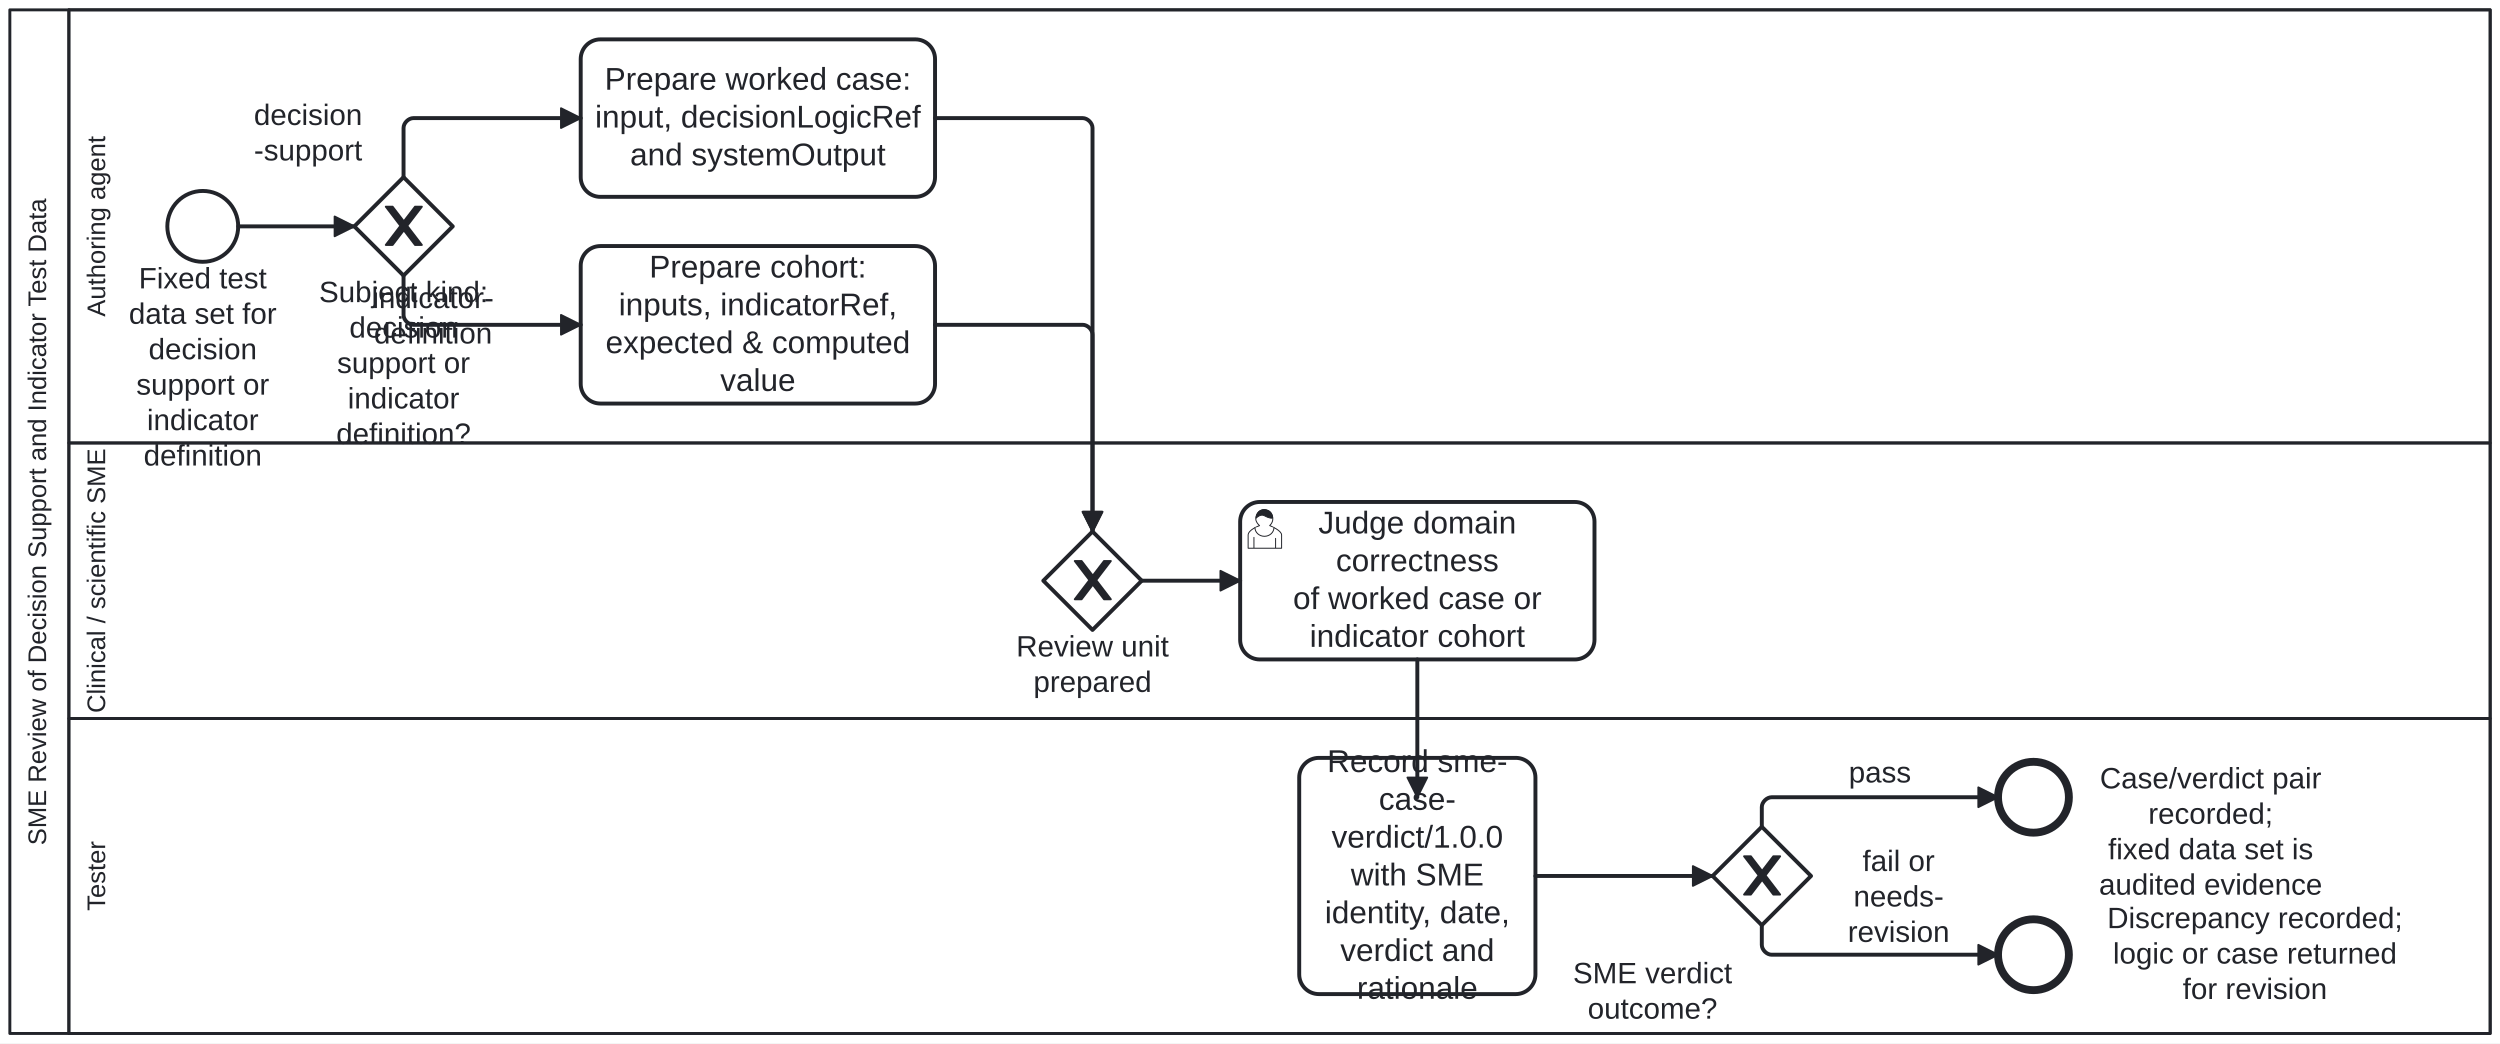
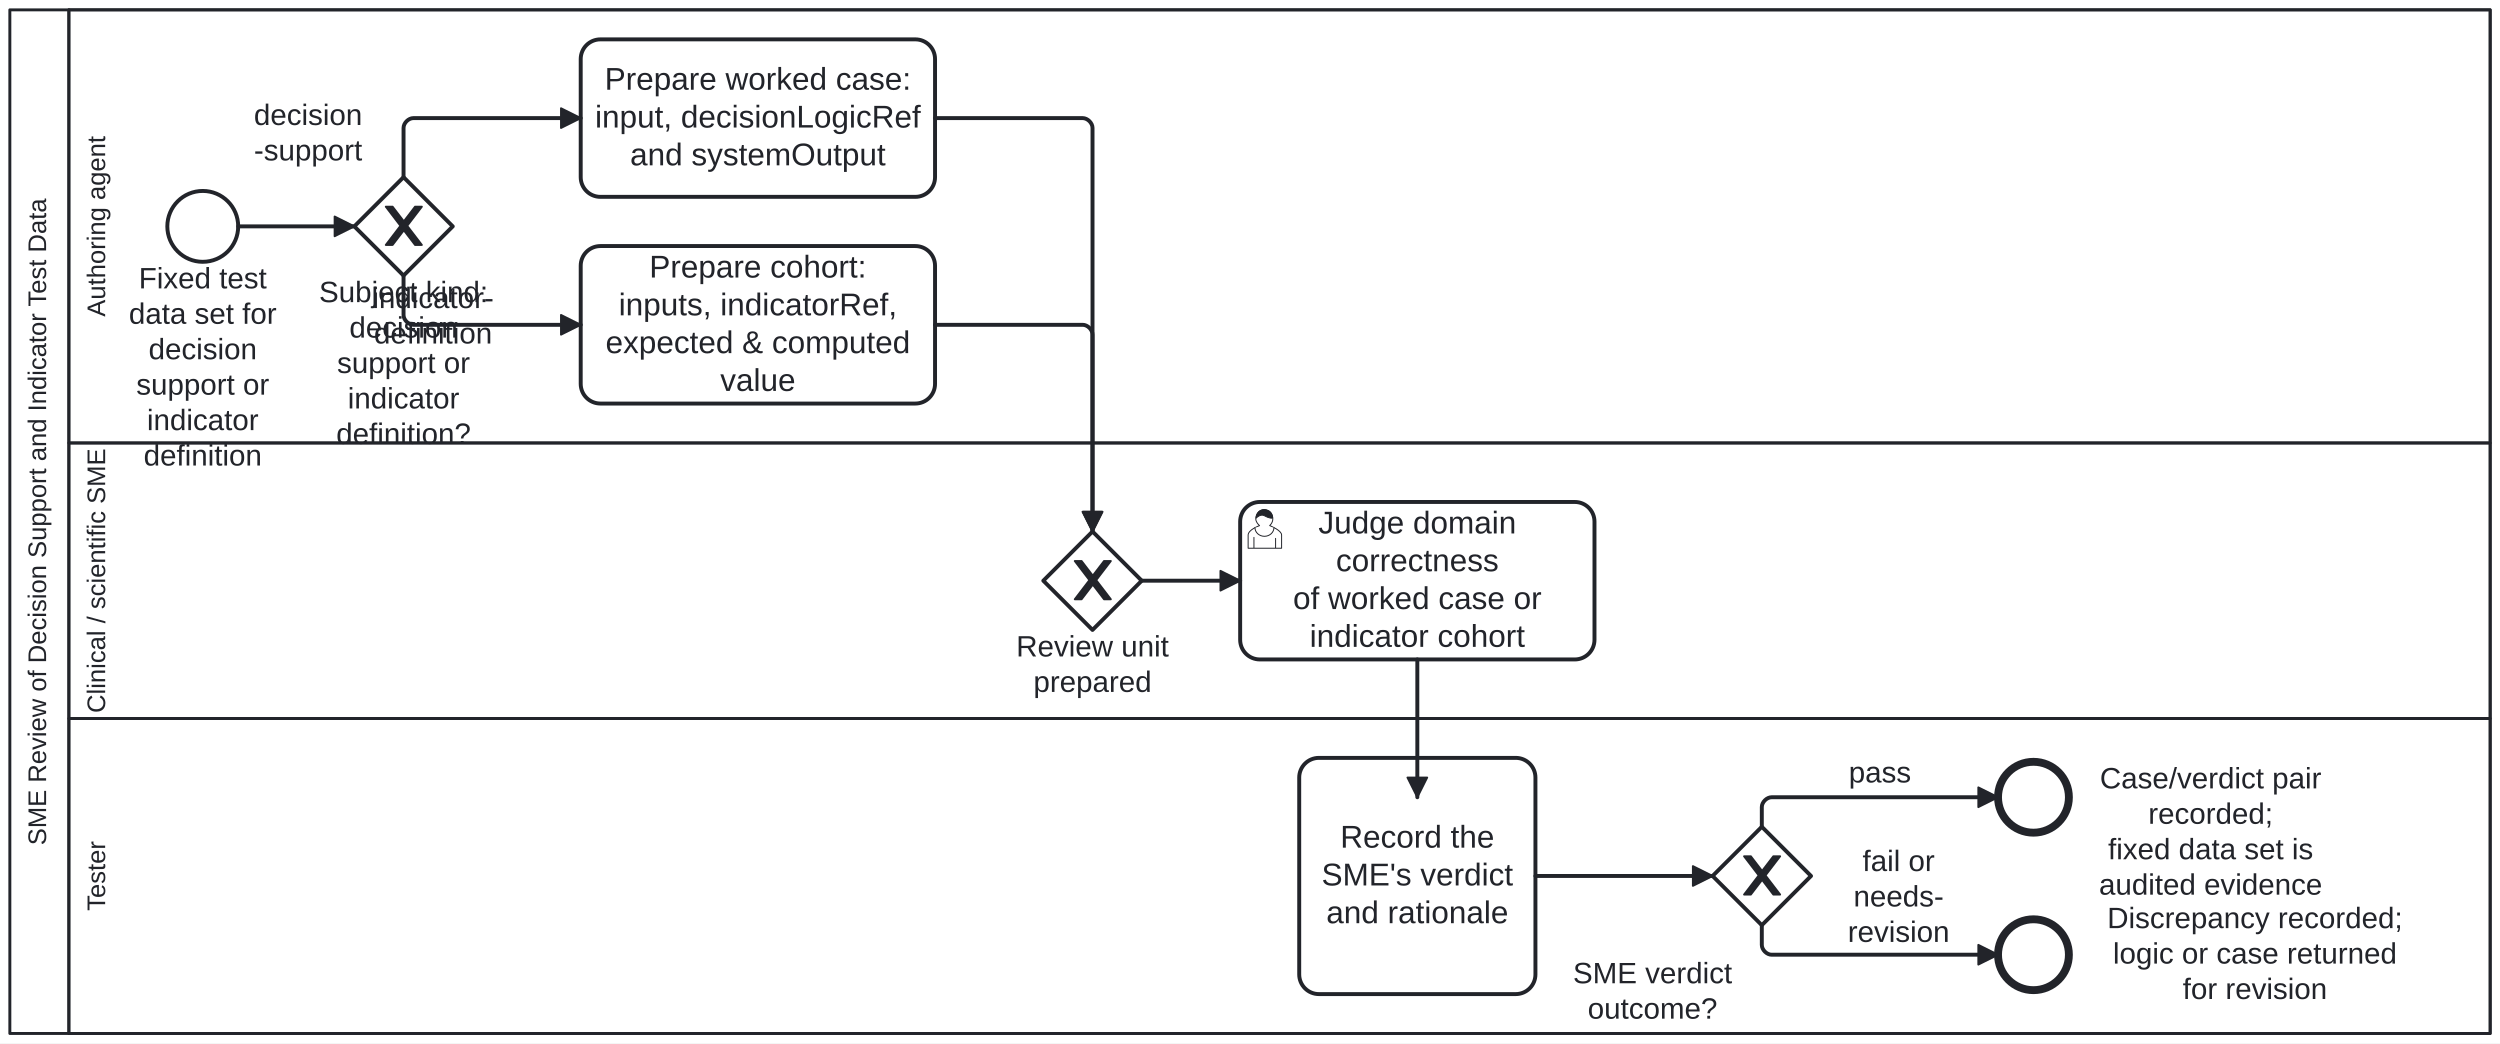
<svg xmlns="http://www.w3.org/2000/svg" width="100%" style="max-width:100%;height:auto" viewBox="115 55 1270 530" version="1.1">
  <rect x="115" y="55" width="1270" height="530" fill="#ffffff" />
  <g class="djs-group">
    <g class="djs-element djs-shape" data-element-id="Participant_SmeTestDataReview" style="display: block;" transform="matrix(1 0 0 1 120 60)">
      <g class="djs-visual">
        <rect x="0" y="0" width="1260" height="520" rx="0" ry="0" style="stroke-linecap: round; stroke-linejoin: round; stroke: rgb(34, 36, 42); stroke-width: 1.5px; fill: white; fill-opacity: 0.95;" />
        <path style="fill: none; stroke-linecap: round; stroke-linejoin: round; stroke: rgb(34, 36, 42); stroke-width: 1.5px;" d="M30,0L30,520" />
        <text lineHeight="1.05" class="djs-label" transform="matrix(-1.83697e-16 -1 1 -1.83697e-16 0 520)" style="font-family: Arial, sans-serif; font-size: 13px; font-weight: normal; fill: rgb(34, 36, 42);">
          <tspan x="95.615" y="18.413">SME Review of Decision Support and Indicator Test Data</tspan>
        </text>
      </g>
      <rect class="djs-hit djs-hit-all" x="0" y="0" width="1260" height="520" style="fill: none; stroke-opacity: 0; stroke: white; stroke-width: 15px;" />
    </g>
    <g class="djs-children">
      <g class="djs-group">
        <g class="djs-element djs-shape" data-element-id="Lane_Record" style="display: block;" transform="matrix(1 0 0 1 150 420)">
          <g class="djs-visual">
            <rect x="0" y="0" width="1230" height="160" rx="0" ry="0" style="stroke-linecap: round; stroke-linejoin: round; stroke: rgb(34, 36, 42); stroke-width: 1.5px; fill: white; fill-opacity: 0.25;" />
            <text lineHeight="1.05" class="djs-label" transform="matrix(-1.83697e-16 -1 1 -1.83697e-16 0 160)" style="font-family: Arial, sans-serif; font-size: 13px; font-weight: normal; fill: rgb(34, 36, 42);">
              <tspan x="62.3" y="18.413">Tester</tspan>
            </text>
          </g>
          <rect class="djs-hit djs-hit-all" x="0" y="0" width="1230" height="160" style="fill: none; stroke-opacity: 0; stroke: white; stroke-width: 15px;" />
        </g>
      </g>
      <g class="djs-group">
        <g class="djs-element djs-shape" data-element-id="Lane_SME" style="display: block;" transform="matrix(1 0 0 1 150 280)">
          <g class="djs-visual">
            <rect x="0" y="0" width="1230" height="140" rx="0" ry="0" style="stroke-linecap: round; stroke-linejoin: round; stroke: rgb(34, 36, 42); stroke-width: 1.5px; fill: white; fill-opacity: 0.25;" />
            <text lineHeight="1.05" class="djs-label" transform="matrix(-1.83697e-16 -1 1 -1.83697e-16 0 140)" style="font-family: Arial, sans-serif; font-size: 13px; font-weight: normal; fill: rgb(34, 36, 42);">
              <tspan x="2.816" y="18.413">Clinical / scientific SME</tspan>
            </text>
          </g>
          <rect class="djs-hit djs-hit-all" x="0" y="0" width="1230" height="140" style="fill: none; stroke-opacity: 0; stroke: white; stroke-width: 15px;" />
        </g>
      </g>
      <g class="djs-group">
        <g class="djs-element djs-shape" data-element-id="Lane_Prepare" style="display: block;" transform="matrix(1 0 0 1 150 60)">
          <g class="djs-visual">
            <rect x="0" y="0" width="1230" height="220" rx="0" ry="0" style="stroke-linecap: round; stroke-linejoin: round; stroke: rgb(34, 36, 42); stroke-width: 1.5px; fill: white; fill-opacity: 0.25;" />
            <text lineHeight="1.05" class="djs-label" transform="matrix(-1.83697e-16 -1 1 -1.83697e-16 0 220)" style="font-family: Arial, sans-serif; font-size: 13px; font-weight: normal; fill: rgb(34, 36, 42);">
              <tspan x="64.103" y="18.413">Authoring agent</tspan>
            </text>
          </g>
          <rect class="djs-hit djs-hit-all" x="0" y="0" width="1230" height="220" style="fill: none; stroke-opacity: 0; stroke: white; stroke-width: 15px;" />
        </g>
      </g>
      <g class="djs-group">
        <g class="djs-element djs-shape" data-element-id="Start_SmeReview" style="display: block;" transform="matrix(1 0 0 1 200 152)">
          <g class="djs-visual">
            <circle cx="18" cy="18" r="18" style="stroke-linecap: round; stroke-linejoin: round; stroke: rgb(34, 36, 42); stroke-width: 2px; fill: white; fill-opacity: 0.95;" />
          </g>
          <rect class="djs-hit djs-hit-all" x="0" y="0" width="36" height="36" style="fill: none; stroke-opacity: 0; stroke: white; stroke-width: 15px;" />
        </g>
      </g>
      <g class="djs-group">
        <g class="djs-element djs-shape" data-element-id="Start_SmeReview_label" style="display: block;" transform="matrix(1 0 0 1 180 188)">
          <g class="djs-visual">
            <text lineHeight="1.2" class="djs-label" style="font-family: Arial, sans-serif; font-size: 15px; font-weight: normal; fill: rgb(34, 36, 42);">
              <tspan x="5.488" y="13.5">Fixed test </tspan>
              <tspan x="0.478" y="31.5">data set for</tspan>
              <tspan x="10.483" y="49.5">decision </tspan>
              <tspan x="4.232" y="67.5">support or</tspan>
              <tspan x="9.652" y="85.5">indicator </tspan>
              <tspan x="7.978" y="103.5">definition</tspan>
            </text>
          </g>
          <rect class="djs-hit djs-hit-all" x="0" y="0" width="76" height="108" style="fill: none; stroke-opacity: 0; stroke: white; stroke-width: 15px;" />
        </g>
      </g>
      <g class="djs-group">
        <g class="djs-element djs-shape" data-element-id="GW_SubjectKind" style="display: block;" transform="matrix(1 0 0 1 295 145)">
          <g class="djs-visual">
            <polygon points="25,0 50,25 25,50 0,25" style="stroke-linecap: round; stroke-linejoin: round; stroke: rgb(34, 36, 42); stroke-width: 2px; fill: white; fill-opacity: 0.95;" />
            <path d="m 16,15 7.429,9.714 -7.429,9.714 3.429,0 5.714,-7.464 5.714,7.464 3.429,0 -7.429,-9.714 7.429,-9.714 -3.429,0 -5.714,7.464 -5.714,-7.464 -3.429,0 z" style="fill: rgb(34, 36, 42); stroke-linecap: round; stroke-linejoin: round; stroke: rgb(34, 36, 42); stroke-width: 1px;" />
          </g>
          <rect class="djs-hit djs-hit-all" x="0" y="0" width="50" height="50" style="fill: none; stroke-opacity: 0; stroke: white; stroke-width: 15px;" />
        </g>
      </g>
      <g class="djs-group">
        <g class="djs-element djs-shape" data-element-id="GW_SubjectKind_label" style="display: block;" transform="matrix(1 0 0 1 277 195)">
          <g class="djs-visual">
            <text lineHeight="1.2" class="djs-label" style="font-family: Arial, sans-serif; font-size: 15px; font-weight: normal; fill: rgb(34, 36, 42);">
              <tspan x="0.058" y="13.5">Subject kind:</tspan>
              <tspan x="15.483" y="31.5">decision </tspan>
              <tspan x="9.232" y="49.5">support or</tspan>
              <tspan x="14.652" y="67.5">indicator </tspan>
              <tspan x="8.807" y="85.5">definition?</tspan>
            </text>
          </g>
          <rect class="djs-hit djs-hit-all" x="0" y="0" width="86" height="90" style="fill: none; stroke-opacity: 0; stroke: white; stroke-width: 15px;" />
        </g>
      </g>
      <g class="djs-group">
        <g class="djs-element djs-shape" data-element-id="Task_PrepareWorkedCase" style="display: block;" transform="matrix(1 0 0 1 410 75)">
          <g class="djs-visual">
            <rect x="0" y="0" width="180" height="80" rx="10" ry="10" style="stroke-linecap: round; stroke-linejoin: round; stroke: rgb(34, 36, 42); stroke-width: 2px; fill: white; fill-opacity: 0.95;" />
            <text lineHeight="1.2" class="djs-label" style="font-family: Arial, sans-serif; font-size: 16px; font-weight: normal; fill: rgb(34, 36, 42);">
              <tspan x="12.184" y="25.6">Prepare worked case:</tspan>
              <tspan x="7.281" y="44.8">input, decisionLogicRef</tspan>
              <tspan x="25.078" y="64">and systemOutput</tspan>
            </text>
          </g>
          <rect class="djs-hit djs-hit-all" x="0" y="0" width="180" height="80" style="fill: none; stroke-opacity: 0; stroke: white; stroke-width: 15px;" />
        </g>
      </g>
      <g class="djs-group">
        <g class="djs-element djs-shape" data-element-id="Task_PrepareCohort" style="display: block;" transform="matrix(1 0 0 1 410 180)">
          <g class="djs-visual">
            <rect x="0" y="0" width="180" height="80" rx="10" ry="10" style="stroke-linecap: round; stroke-linejoin: round; stroke: rgb(34, 36, 42); stroke-width: 2px; fill: white; fill-opacity: 0.95;" />
            <text lineHeight="1.2" class="djs-label" style="font-family: Arial, sans-serif; font-size: 16px; font-weight: normal; fill: rgb(34, 36, 42);">
              <tspan x="34.859" y="16">Prepare cohort:</tspan>
              <tspan x="19.297" y="35.2">inputs, indicatorRef,</tspan>
              <tspan x="12.617" y="54.4">expected &amp; computed </tspan>
              <tspan x="70.875" y="73.6">value</tspan>
            </text>
          </g>
          <rect class="djs-hit djs-hit-all" x="0" y="0" width="180" height="80" style="fill: none; stroke-opacity: 0; stroke: white; stroke-width: 15px;" />
        </g>
      </g>
      <g class="djs-group">
        <g class="djs-element djs-shape" data-element-id="GW_ReadyForSme" style="display: block;" transform="matrix(1 0 0 1 645 325)">
          <g class="djs-visual">
            <polygon points="25,0 50,25 25,50 0,25" style="stroke-linecap: round; stroke-linejoin: round; stroke: rgb(34, 36, 42); stroke-width: 2px; fill: white; fill-opacity: 0.95;" />
            <path d="m 16,15 7.429,9.714 -7.429,9.714 3.429,0 5.714,-7.464 5.714,7.464 3.429,0 -7.429,-9.714 7.429,-9.714 -3.429,0 -5.714,7.464 -5.714,-7.464 -3.429,0 z" style="fill: rgb(34, 36, 42); stroke-linecap: round; stroke-linejoin: round; stroke: rgb(34, 36, 42); stroke-width: 1px;" />
          </g>
          <rect class="djs-hit djs-hit-all" x="0" y="0" width="50" height="50" style="fill: none; stroke-opacity: 0; stroke: white; stroke-width: 15px;" />
        </g>
      </g>
      <g class="djs-group">
        <g class="djs-element djs-shape" data-element-id="GW_ReadyForSme_label" style="display: block;" transform="matrix(1 0 0 1 631 375)">
          <g class="djs-visual">
            <text lineHeight="1.2" class="djs-label" style="font-family: Arial, sans-serif; font-size: 15px; font-weight: normal; fill: rgb(34, 36, 42);">
              <tspan x="0.233" y="13.5">Review unit</tspan>
              <tspan x="8.978" y="31.5">prepared</tspan>
            </text>
          </g>
          <rect class="djs-hit djs-hit-all" x="0" y="0" width="78" height="36" style="fill: none; stroke-opacity: 0; stroke: white; stroke-width: 15px;" />
        </g>
      </g>
      <g class="djs-group">
        <g class="djs-element djs-shape" data-element-id="Task_SmeJudge" style="display: block;" transform="matrix(1 0 0 1 745 310)">
          <g class="djs-visual">
            <rect x="0" y="0" width="180" height="80" rx="10" ry="10" style="stroke-linecap: round; stroke-linejoin: round; stroke: rgb(34, 36, 42); stroke-width: 2px; fill: white; fill-opacity: 0.95;" />
            <text lineHeight="1.2" class="djs-label" style="font-family: Arial, sans-serif; font-size: 16px; font-weight: normal; fill: rgb(34, 36, 42);">
              <tspan x="39.742" y="16">Judge domain </tspan>
              <tspan x="48.652" y="35.2">correctness</tspan>
              <tspan x="26.859" y="54.4">of worked case or</tspan>
              <tspan x="35.305" y="73.6">indicator cohort</tspan>
            </text>
            <path d="m 15,12 c 0.909,-0.845 1.594,-2.049 1.594,-3.385 0,-2.554 -1.805,-4.622 -4.357,-4.622 -2.552,0 -4.288,2.068 -4.288,4.622 0,1.348 0.974,2.562 1.896,3.405 -0.529,0.187 -5.669,2.097 -5.794,4.756 v 6.718 h 17 v -6.718 c 0,-2.298 -5.528,-4.595 -6.051,-4.776 zm -8,6 l 0,5.5 m 11,0 l 0,-5" style="fill: white; stroke-linecap: round; stroke-linejoin: round; stroke: rgb(34, 36, 42); stroke-width: 0.5px;" />
            <path d="m 15,12 m 2.162,1.009 c 0,2.447 -2.158,4.431 -4.821,4.431 -2.665,0 -4.822,-1.981 -4.822,-4.431 " style="fill: white; stroke-linecap: round; stroke-linejoin: round; stroke: rgb(34, 36, 42); stroke-width: 0.5px;" />
            <path d="m 15,12 m -6.9,-3.80 c 0,0 2.251,-2.358 4.274,-1.177 2.024,1.181 4.221,1.537 4.124,0.965 -0.098,-0.57 -0.117,-3.791 -4.191,-4.136 -3.575,0.001 -4.208,3.367 -4.207,4.348 z" style="fill: rgb(34, 36, 42); stroke-linecap: round; stroke-linejoin: round; stroke: rgb(34, 36, 42); stroke-width: 0.5px;" />
          </g>
          <rect class="djs-hit djs-hit-all" x="0" y="0" width="180" height="80" style="fill: none; stroke-opacity: 0; stroke: white; stroke-width: 15px;" />
        </g>
      </g>
      <g class="djs-group">
        <g class="djs-element djs-shape" data-element-id="Task_RecordCaseVerdict" style="display: block;" transform="matrix(1 0 0 1 775 440)">
          <g class="djs-visual">
            <rect x="0" y="0" width="120" height="120" rx="10" ry="10" style="stroke-linecap: round; stroke-linejoin: round; stroke: rgb(34, 36, 42); stroke-width: 2px; fill: white; fill-opacity: 0.95;" />
            <text lineHeight="1.2" class="djs-label" style="font-family: Arial, sans-serif; font-size: 16px; font-weight: normal; fill: rgb(34, 36, 42);">
-               <tspan x="14.211" y="7.2">Record sme-</tspan>
-               <tspan x="40.438" y="26.4">case-</tspan>
-               <tspan x="16.422" y="45.6">verdict/1.0.0</tspan>
-               <tspan x="26.215" y="64.8">with SME </tspan>
-               <tspan x="13.008" y="84">identity, date,</tspan>
-               <tspan x="20.867" y="103.2">verdict and </tspan>
-               <tspan x="29.312" y="122.4">rationale</tspan>
+               <tspan x="20.867" y="45.6">Record the </tspan>
+               <tspan x="11.352" y="64.8">SME's verdict </tspan>
+               <tspan x="13.742" y="84">and rationale</tspan>
            </text>
          </g>
          <rect class="djs-hit djs-hit-all" x="0" y="0" width="120" height="120" style="fill: none; stroke-opacity: 0; stroke: white; stroke-width: 15px;" />
        </g>
      </g>
      <g class="djs-group">
        <g class="djs-element djs-shape" data-element-id="GW_VerdictOutcome" style="display: block;" transform="matrix(1 0 0 1 985 475)">
          <g class="djs-visual">
            <polygon points="25,0 50,25 25,50 0,25" style="stroke-linecap: round; stroke-linejoin: round; stroke: rgb(34, 36, 42); stroke-width: 2px; fill: white; fill-opacity: 0.95;" />
            <path d="m 16,15 7.429,9.714 -7.429,9.714 3.429,0 5.714,-7.464 5.714,7.464 3.429,0 -7.429,-9.714 7.429,-9.714 -3.429,0 -5.714,7.464 -5.714,-7.464 -3.429,0 z" style="fill: rgb(34, 36, 42); stroke-linecap: round; stroke-linejoin: round; stroke: rgb(34, 36, 42); stroke-width: 1px;" />
          </g>
          <rect class="djs-hit djs-hit-all" x="0" y="0" width="50" height="50" style="fill: none; stroke-opacity: 0; stroke: white; stroke-width: 15px;" />
        </g>
      </g>
      <g class="djs-group">
        <g class="djs-element djs-shape" data-element-id="GW_VerdictOutcome_label" style="display: block;" transform="matrix(1 0 0 1 914 541)">
          <g class="djs-visual">
            <text lineHeight="1.2" class="djs-label" style="font-family: Arial, sans-serif; font-size: 15px; font-weight: normal; fill: rgb(34, 36, 42);">
              <tspan x="0.074" y="13.5">SME verdict</tspan>
              <tspan x="7.563" y="31.5">outcome?</tspan>
            </text>
          </g>
          <rect class="djs-hit djs-hit-all" x="0" y="0" width="81" height="36" style="fill: none; stroke-opacity: 0; stroke: white; stroke-width: 15px;" />
        </g>
      </g>
      <g class="djs-group">
        <g class="djs-element djs-shape" data-element-id="End_Reviewed" style="display: block;" transform="matrix(1 0 0 1 1130 442)">
          <g class="djs-visual">
            <circle cx="18" cy="18" r="18" style="stroke-linecap: round; stroke-linejoin: round; stroke: rgb(34, 36, 42); stroke-width: 4px; fill: white; fill-opacity: 0.95;" />
          </g>
          <rect class="djs-hit djs-hit-all" x="0" y="0" width="36" height="36" style="fill: none; stroke-opacity: 0; stroke: white; stroke-width: 15px;" />
        </g>
      </g>
      <g class="djs-group">
        <g class="djs-element djs-shape" data-element-id="End_Reviewed_label" style="display: block;" transform="matrix(1 0 0 1 1181 442)">
          <g class="djs-visual">
            <text lineHeight="1.2" class="djs-label" style="font-family: Arial, sans-serif; font-size: 15px; font-weight: normal; fill: rgb(34, 36, 42);">
              <tspan x="0.728" y="13.5">Case/verdict pair</tspan>
              <tspan x="25.315" y="31.5">recorded;</tspan>
              <tspan x="4.888" y="49.5">fixed data set is</tspan>
              <tspan x="0.289" y="67.5">audited evidence</tspan>
            </text>
          </g>
          <rect class="djs-hit djs-hit-all" x="0" y="0" width="114" height="72" style="fill: none; stroke-opacity: 0; stroke: white; stroke-width: 15px;" />
        </g>
      </g>
      <g class="djs-group">
        <g class="djs-element djs-shape" data-element-id="End_NeedsRevision" style="display: block;" transform="matrix(1 0 0 1 1130 522)">
          <g class="djs-visual">
            <circle cx="18" cy="18" r="18" style="stroke-linecap: round; stroke-linejoin: round; stroke: rgb(34, 36, 42); stroke-width: 4px; fill: white; fill-opacity: 0.95;" />
          </g>
          <rect class="djs-hit djs-hit-all" x="0" y="0" width="36" height="36" style="fill: none; stroke-opacity: 0; stroke: white; stroke-width: 15px;" />
        </g>
      </g>
      <g class="djs-group">
        <g class="djs-element djs-shape" data-element-id="End_NeedsRevision_label" style="display: block;" transform="matrix(1 0 0 1 1185 513)">
          <g class="djs-visual">
            <text lineHeight="1.2" class="djs-label" style="font-family: Arial, sans-serif; font-size: 15px; font-weight: normal; fill: rgb(34, 36, 42);">
              <tspan x="0.467" y="13.5">Discrepancy recorded;</tspan>
              <tspan x="3.378" y="31.5">logic or case returned</tspan>
              <tspan x="38.82" y="49.5">for revision</tspan>
            </text>
          </g>
          <rect class="djs-hit djs-hit-all" x="0" y="0" width="151" height="54" style="fill: none; stroke-opacity: 0; stroke: white; stroke-width: 15px;" />
        </g>
      </g>
      <g class="djs-group">
        <g class="djs-element djs-connection" data-element-id="Flow_1" style="display: block;">
          <g class="djs-visual">
            <defs>
              <marker id="folio-marker-1" viewBox="0 0 20 20" refX="11" refY="10" markerWidth="10" markerHeight="10" orient="auto">
                <path d="M 1 5 L 11 10 L 1 15 Z" style="stroke-linecap: round; stroke-linejoin: round; stroke: rgb(34, 36, 42); stroke-width: 1px; fill: rgb(34, 36, 42);" />
              </marker>
            </defs>
            <path data-corner-radius="5" style="fill: none; stroke-linecap: round; stroke-linejoin: round; stroke: rgb(34, 36, 42); stroke-width: 2px; marker-end: url('#folio-marker-1');" d="M236,170L295,170" />
          </g>
          <path d="M236,170L295,170" class="djs-hit djs-hit-stroke" style="fill: none; stroke-opacity: 0; stroke: white; stroke-width: 15px;" />
        </g>
      </g>
      <g class="djs-group">
        <g class="djs-element djs-connection" data-element-id="Flow_DecisionSupport" style="display: block;">
          <g class="djs-visual">
            <defs>
              <marker id="folio-marker-2" viewBox="0 0 20 20" refX="11" refY="10" markerWidth="10" markerHeight="10" orient="auto">
                <path d="M 1 5 L 11 10 L 1 15 Z" style="stroke-linecap: round; stroke-linejoin: round; stroke: rgb(34, 36, 42); stroke-width: 1px; fill: rgb(34, 36, 42);" />
              </marker>
            </defs>
            <path data-corner-radius="5" style="fill: none; stroke-linecap: round; stroke-linejoin: round; stroke: rgb(34, 36, 42); stroke-width: 2px; marker-end: url('#folio-marker-2');" d="M320,145L320,120C320,117.5,322.5,115,325,115L410,115" />
          </g>
          <path d="M320,145L320,115L410,115" class="djs-hit djs-hit-stroke" style="fill: none; stroke-opacity: 0; stroke: white; stroke-width: 15px;" />
        </g>
      </g>
      <g class="djs-group">
        <g class="djs-element djs-shape" data-element-id="Flow_DecisionSupport_label" style="display: block;" transform="matrix(1 0 0 1 241 105)">
          <g class="djs-visual">
            <text lineHeight="1.2" class="djs-label" style="font-family: Arial, sans-serif; font-size: 15px; font-weight: normal; fill: rgb(34, 36, 42);">
              <tspan x="2.983" y="13.5">decision</tspan>
              <tspan x="2.987" y="31.5">-support</tspan>
            </text>
          </g>
          <rect class="djs-hit djs-hit-all" x="0" y="0" width="61" height="36" style="fill: none; stroke-opacity: 0; stroke: white; stroke-width: 15px;" />
        </g>
      </g>
      <g class="djs-group">
        <g class="djs-element djs-connection" data-element-id="Flow_Indicator" style="display: block;">
          <g class="djs-visual">
            <defs>
              <marker id="folio-marker-3" viewBox="0 0 20 20" refX="11" refY="10" markerWidth="10" markerHeight="10" orient="auto">
                <path d="M 1 5 L 11 10 L 1 15 Z" style="stroke-linecap: round; stroke-linejoin: round; stroke: rgb(34, 36, 42); stroke-width: 1px; fill: rgb(34, 36, 42);" />
              </marker>
            </defs>
            <path data-corner-radius="5" style="fill: none; stroke-linecap: round; stroke-linejoin: round; stroke: rgb(34, 36, 42); stroke-width: 2px; marker-end: url('#folio-marker-3');" d="M320,195L320,215C320,217.5,322.5,220,325,220L410,220" />
          </g>
          <path d="M320,195L320,220L410,220" class="djs-hit djs-hit-stroke" style="fill: none; stroke-opacity: 0; stroke: white; stroke-width: 15px;" />
        </g>
      </g>
      <g class="djs-group">
        <g class="djs-element djs-shape" data-element-id="Flow_Indicator_label" style="display: block;" transform="matrix(1 0 0 1 304 198)">
          <g class="djs-visual">
            <text lineHeight="1.2" class="djs-label" style="font-family: Arial, sans-serif; font-size: 15px; font-weight: normal; fill: rgb(34, 36, 42);">
              <tspan x="0.154" y="13.5">indicator-</tspan>
              <tspan x="0.978" y="31.5">definition</tspan>
            </text>
          </g>
          <rect class="djs-hit djs-hit-all" x="0" y="0" width="62" height="36" style="fill: none; stroke-opacity: 0; stroke: white; stroke-width: 15px;" />
        </g>
      </g>
      <g class="djs-group">
        <g class="djs-element djs-connection" data-element-id="Flow_2" style="display: block;">
          <g class="djs-visual">
            <defs>
              <marker id="folio-marker-4" viewBox="0 0 20 20" refX="11" refY="10" markerWidth="10" markerHeight="10" orient="auto">
                <path d="M 1 5 L 11 10 L 1 15 Z" style="stroke-linecap: round; stroke-linejoin: round; stroke: rgb(34, 36, 42); stroke-width: 1px; fill: rgb(34, 36, 42);" />
              </marker>
            </defs>
            <path data-corner-radius="5" style="fill: none; stroke-linecap: round; stroke-linejoin: round; stroke: rgb(34, 36, 42); stroke-width: 2px; marker-end: url('#folio-marker-4');" d="M590,115L665,115C667.5,115,670,117.5,670,120L670,325" />
          </g>
          <path d="M590,115L670,115L670,325" class="djs-hit djs-hit-stroke" style="fill: none; stroke-opacity: 0; stroke: white; stroke-width: 15px;" />
        </g>
      </g>
      <g class="djs-group">
        <g class="djs-element djs-connection" data-element-id="Flow_3" style="display: block;">
          <g class="djs-visual">
            <defs>
              <marker id="folio-marker-5" viewBox="0 0 20 20" refX="11" refY="10" markerWidth="10" markerHeight="10" orient="auto">
                <path d="M 1 5 L 11 10 L 1 15 Z" style="stroke-linecap: round; stroke-linejoin: round; stroke: rgb(34, 36, 42); stroke-width: 1px; fill: rgb(34, 36, 42);" />
              </marker>
            </defs>
            <path data-corner-radius="5" style="fill: none; stroke-linecap: round; stroke-linejoin: round; stroke: rgb(34, 36, 42); stroke-width: 2px; marker-end: url('#folio-marker-5');" d="M590,220L665,220C667.5,220,670,222.5,670,225L670,325" />
          </g>
          <path d="M590,220L670,220L670,325" class="djs-hit djs-hit-stroke" style="fill: none; stroke-opacity: 0; stroke: white; stroke-width: 15px;" />
        </g>
      </g>
      <g class="djs-group">
        <g class="djs-element djs-connection" data-element-id="Flow_4" style="display: block;">
          <g class="djs-visual">
            <defs>
              <marker id="folio-marker-6" viewBox="0 0 20 20" refX="11" refY="10" markerWidth="10" markerHeight="10" orient="auto">
                <path d="M 1 5 L 11 10 L 1 15 Z" style="stroke-linecap: round; stroke-linejoin: round; stroke: rgb(34, 36, 42); stroke-width: 1px; fill: rgb(34, 36, 42);" />
              </marker>
            </defs>
            <path data-corner-radius="5" style="fill: none; stroke-linecap: round; stroke-linejoin: round; stroke: rgb(34, 36, 42); stroke-width: 2px; marker-end: url('#folio-marker-6');" d="M695,350L745,350" />
          </g>
          <path d="M695,350L745,350" class="djs-hit djs-hit-stroke" style="fill: none; stroke-opacity: 0; stroke: white; stroke-width: 15px;" />
        </g>
      </g>
      <g class="djs-group">
        <g class="djs-element djs-connection" data-element-id="Flow_5" style="display: block;">
          <g class="djs-visual">
            <defs>
              <marker id="folio-marker-7" viewBox="0 0 20 20" refX="11" refY="10" markerWidth="10" markerHeight="10" orient="auto">
                <path d="M 1 5 L 11 10 L 1 15 Z" style="stroke-linecap: round; stroke-linejoin: round; stroke: rgb(34, 36, 42); stroke-width: 1px; fill: rgb(34, 36, 42);" />
              </marker>
            </defs>
            <path data-corner-radius="5" style="fill: none; stroke-linecap: round; stroke-linejoin: round; stroke: rgb(34, 36, 42); stroke-width: 2px; marker-end: url('#folio-marker-7');" d="M835,390L835,460" />
          </g>
          <path d="M835,390L835,460" class="djs-hit djs-hit-stroke" style="fill: none; stroke-opacity: 0; stroke: white; stroke-width: 15px;" />
        </g>
      </g>
      <g class="djs-group">
        <g class="djs-element djs-connection" data-element-id="Flow_6" style="display: block;">
          <g class="djs-visual">
            <defs>
              <marker id="folio-marker-8" viewBox="0 0 20 20" refX="11" refY="10" markerWidth="10" markerHeight="10" orient="auto">
                <path d="M 1 5 L 11 10 L 1 15 Z" style="stroke-linecap: round; stroke-linejoin: round; stroke: rgb(34, 36, 42); stroke-width: 1px; fill: rgb(34, 36, 42);" />
              </marker>
            </defs>
            <path data-corner-radius="5" style="fill: none; stroke-linecap: round; stroke-linejoin: round; stroke: rgb(34, 36, 42); stroke-width: 2px; marker-end: url('#folio-marker-8');" d="M895,500L985,500" />
          </g>
          <path d="M895,500L985,500" class="djs-hit djs-hit-stroke" style="fill: none; stroke-opacity: 0; stroke: white; stroke-width: 15px;" />
        </g>
      </g>
      <g class="djs-group">
        <g class="djs-element djs-connection" data-element-id="Flow_Pass" style="display: block;">
          <g class="djs-visual">
            <defs>
              <marker id="folio-marker-9" viewBox="0 0 20 20" refX="11" refY="10" markerWidth="10" markerHeight="10" orient="auto">
                <path d="M 1 5 L 11 10 L 1 15 Z" style="stroke-linecap: round; stroke-linejoin: round; stroke: rgb(34, 36, 42); stroke-width: 1px; fill: rgb(34, 36, 42);" />
              </marker>
            </defs>
            <path data-corner-radius="5" style="fill: none; stroke-linecap: round; stroke-linejoin: round; stroke: rgb(34, 36, 42); stroke-width: 2px; marker-end: url('#folio-marker-9');" d="M1010,475L1010,465C1010,462.5,1012.5,460,1015,460L1130,460" />
          </g>
          <path d="M1010,475L1010,460L1130,460" class="djs-hit djs-hit-stroke" style="fill: none; stroke-opacity: 0; stroke: white; stroke-width: 15px;" />
        </g>
      </g>
      <g class="djs-group">
        <g class="djs-element djs-shape" data-element-id="Flow_Pass_label" style="display: block;" transform="matrix(1 0 0 1 1054 439)">
          <g class="djs-visual">
            <text lineHeight="1.2" class="djs-label" style="font-family: Arial, sans-serif; font-size: 15px; font-weight: normal; fill: rgb(34, 36, 42);">
              <tspan x="0.158" y="13.5">pass</tspan>
            </text>
          </g>
          <rect class="djs-hit djs-hit-all" x="0" y="0" width="32" height="18" style="fill: none; stroke-opacity: 0; stroke: white; stroke-width: 15px;" />
        </g>
      </g>
      <g class="djs-group">
        <g class="djs-element djs-connection" data-element-id="Flow_Revise" style="display: block;">
          <g class="djs-visual">
            <defs>
              <marker id="folio-marker-10" viewBox="0 0 20 20" refX="11" refY="10" markerWidth="10" markerHeight="10" orient="auto">
                <path d="M 1 5 L 11 10 L 1 15 Z" style="stroke-linecap: round; stroke-linejoin: round; stroke: rgb(34, 36, 42); stroke-width: 1px; fill: rgb(34, 36, 42);" />
              </marker>
            </defs>
            <path data-corner-radius="5" style="fill: none; stroke-linecap: round; stroke-linejoin: round; stroke: rgb(34, 36, 42); stroke-width: 2px; marker-end: url('#folio-marker-10');" d="M1010,525L1010,535C1010,537.5,1012.5,540,1015,540L1130,540" />
          </g>
          <path d="M1010,525L1010,540L1130,540" class="djs-hit djs-hit-stroke" style="fill: none; stroke-opacity: 0; stroke: white; stroke-width: 15px;" />
        </g>
      </g>
      <g class="djs-group">
        <g class="djs-element djs-shape" data-element-id="Flow_Revise_label" style="display: block;" transform="matrix(1 0 0 1 1036 484)">
          <g class="djs-visual">
            <text lineHeight="1.2" class="djs-label" style="font-family: Arial, sans-serif; font-size: 15px; font-weight: normal; fill: rgb(34, 36, 42);">
              <tspan x="25.16" y="13.5">fail or </tspan>
              <tspan x="20.568" y="31.5">needs-</tspan>
              <tspan x="17.656" y="49.5">revision</tspan>
            </text>
          </g>
          <rect class="djs-hit djs-hit-all" x="0" y="0" width="87" height="36" style="fill: none; stroke-opacity: 0; stroke: white; stroke-width: 15px;" />
        </g>
      </g>
    </g>
  </g>
</svg>
